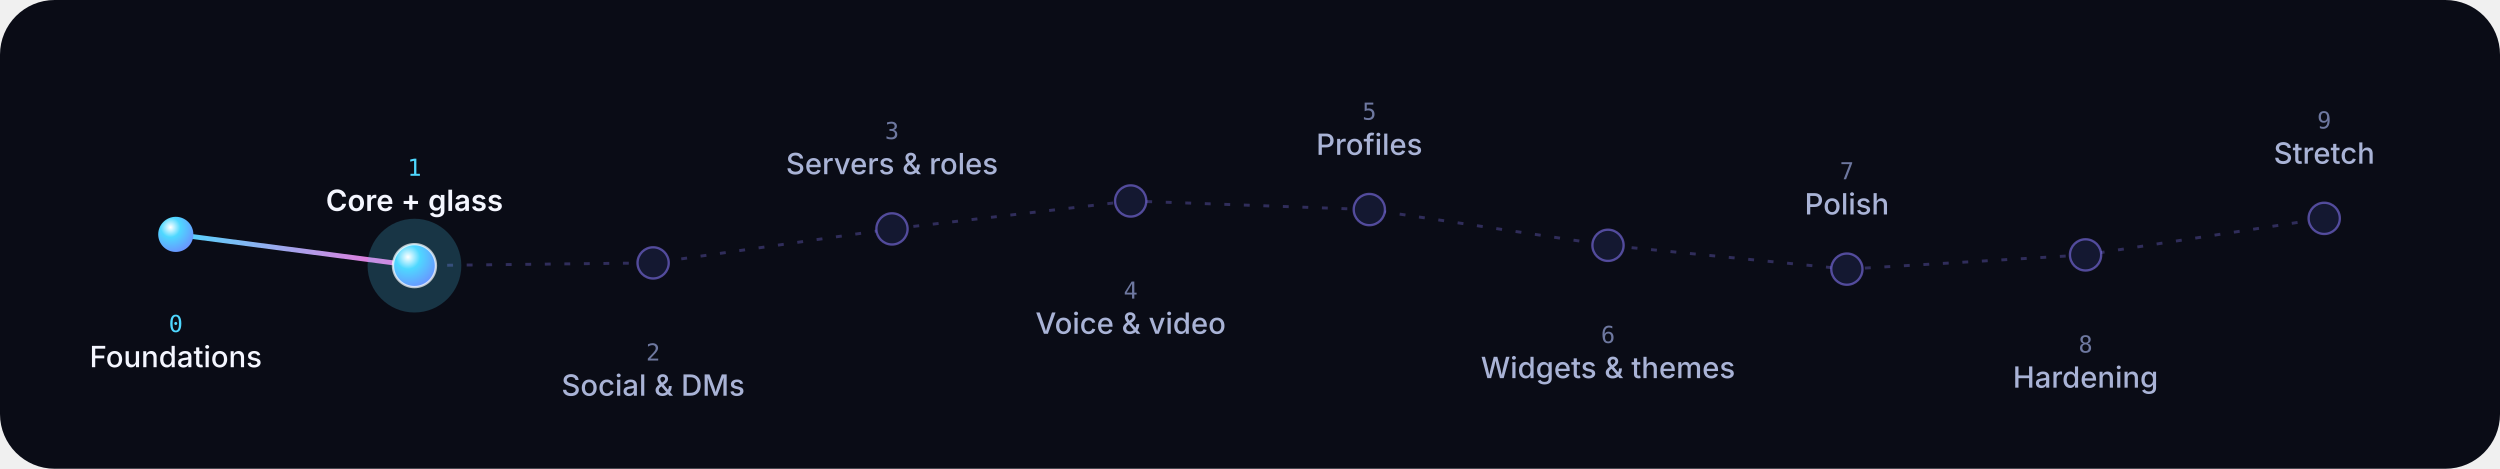
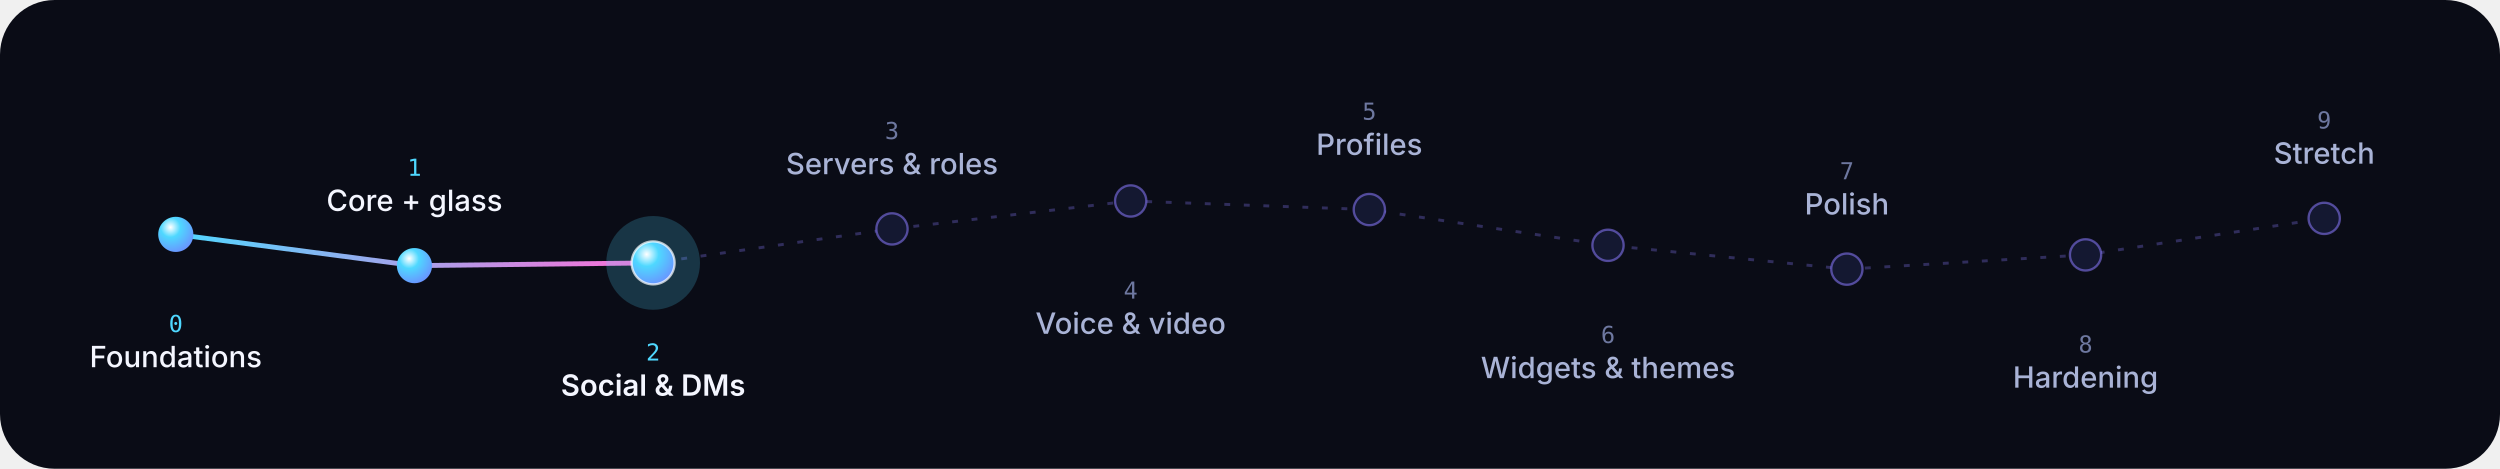
- <svg xmlns="http://www.w3.org/2000/svg" width="1280" height="240" viewBox="0 0 1280 240" role="img" aria-label="Roadmap: phase 1 of 9 in progress">
+ <svg xmlns="http://www.w3.org/2000/svg" width="1280" height="240" viewBox="0 0 1280 240" role="img" aria-label="Roadmap: phase 2 of 9 in progress">
  <defs>
    <radialGradient id="orb" cx="0.35" cy="0.3" r="0.8">
      <stop offset="0" stop-color="#FFFFFF" />
      <stop offset="0.35" stop-color="#4FD8FF" />
      <stop offset="1" stop-color="#6C8CFF" />
    </radialGradient>
    <linearGradient id="fade" x1="0" x2="1">
      <stop offset="0" stop-color="#4FD8FF" />
      <stop offset="1" stop-color="#FF6BD6" />
    </linearGradient>
  </defs>
  <rect width="1280" height="240" rx="28" fill="#0A0C16" />
  <path d="M90.0 120.0 L212.2 136.0 L334.4 134.6 L456.7 117.2 L578.9 102.9 L701.1 107.3 L823.3 125.6 L945.6 137.8 L1067.8 130.5 L1190.0 111.8" fill="none" stroke="#8B7BFF" stroke-opacity="0.3" stroke-width="1.5" stroke-dasharray="3 7" />
-   <path d="M90.0 120.0 L212.2 136.0" fill="none" stroke="url(#fade)" stroke-width="2.5" stroke-linecap="round" />
+   <path d="M90.0 120.0 L212.2 136.0 L334.4 134.6" fill="none" stroke="url(#fade)" stroke-width="2.5" stroke-linecap="round" />
  <circle cx="90.0" cy="120.0" r="9" fill="url(#orb)" />
  <text x="90.0" y="170.0" text-anchor="middle" font-family="'JetBrains Mono', ui-monospace, Menlo, Consolas, monospace" font-size="12" fill="#4FD8FF">0</text>
  <text x="90.0" y="188.0" text-anchor="middle" font-family="Figtree, 'Segoe UI Variable Display', 'Segoe UI', Inter, system-ui, sans-serif" font-size="15" font-weight="450" fill="#F4F6FF">Foundations</text>
-   <circle cx="212.2" cy="136.0" r="24" fill="#4FD8FF" opacity="0.2">
+   <circle cx="212.2" cy="136.0" r="9" fill="url(#orb)" />
+   <text x="212.2" y="90.0" text-anchor="middle" font-family="'JetBrains Mono', ui-monospace, Menlo, Consolas, monospace" font-size="12" fill="#4FD8FF">1</text>
+   <text x="212.2" y="108.0" text-anchor="middle" font-family="Figtree, 'Segoe UI Variable Display', 'Segoe UI', Inter, system-ui, sans-serif" font-size="15" font-weight="450" fill="#F4F6FF">Core + glass</text>
+   <circle cx="334.4" cy="134.6" r="24" fill="#4FD8FF" opacity="0.2">
    <animate attributeName="r" values="18;30;18" dur="3.2s" repeatCount="indefinite" />
    <animate attributeName="opacity" values="0.3;0.05;0.3" dur="3.2s" repeatCount="indefinite" />
  </circle>
-   <circle cx="212.2" cy="136.0" r="11" fill="url(#orb)" stroke="#FFFFFF" stroke-opacity="0.7" stroke-width="1.2" />
-   <text x="212.2" y="90.0" text-anchor="middle" font-family="'JetBrains Mono', ui-monospace, Menlo, Consolas, monospace" font-size="12" fill="#4FD8FF">1</text>
-   <text x="212.2" y="108.0" text-anchor="middle" font-family="Figtree, 'Segoe UI Variable Display', 'Segoe UI', Inter, system-ui, sans-serif" font-size="15" font-weight="600" fill="#F4F6FF">Core + glass</text>
-   <circle cx="334.4" cy="134.6" r="8" fill="#141831" stroke="#8B7BFF" stroke-opacity="0.55" stroke-width="1.2" />
-   <text x="334.4" y="184.6" text-anchor="middle" font-family="'JetBrains Mono', ui-monospace, Menlo, Consolas, monospace" font-size="12" fill="#6E78A0">2</text>
-   <text x="334.4" y="202.6" text-anchor="middle" font-family="Figtree, 'Segoe UI Variable Display', 'Segoe UI', Inter, system-ui, sans-serif" font-size="15" font-weight="450" fill="#A9B3D6">Social &amp; DMs</text>
+   <circle cx="334.4" cy="134.6" r="11" fill="url(#orb)" stroke="#FFFFFF" stroke-opacity="0.7" stroke-width="1.2" />
+   <text x="334.4" y="184.6" text-anchor="middle" font-family="'JetBrains Mono', ui-monospace, Menlo, Consolas, monospace" font-size="12" fill="#4FD8FF">2</text>
+   <text x="334.4" y="202.6" text-anchor="middle" font-family="Figtree, 'Segoe UI Variable Display', 'Segoe UI', Inter, system-ui, sans-serif" font-size="15" font-weight="600" fill="#F4F6FF">Social &amp; DMs</text>
  <circle cx="456.7" cy="117.2" r="8" fill="#141831" stroke="#8B7BFF" stroke-opacity="0.55" stroke-width="1.2" />
  <text x="456.7" y="71.2" text-anchor="middle" font-family="'JetBrains Mono', ui-monospace, Menlo, Consolas, monospace" font-size="12" fill="#6E78A0">3</text>
  <text x="456.7" y="89.2" text-anchor="middle" font-family="Figtree, 'Segoe UI Variable Display', 'Segoe UI', Inter, system-ui, sans-serif" font-size="15" font-weight="450" fill="#A9B3D6">Servers &amp; roles</text>
  <circle cx="578.9" cy="102.9" r="8" fill="#141831" stroke="#8B7BFF" stroke-opacity="0.55" stroke-width="1.2" />
  <text x="578.9" y="152.9" text-anchor="middle" font-family="'JetBrains Mono', ui-monospace, Menlo, Consolas, monospace" font-size="12" fill="#6E78A0">4</text>
  <text x="578.9" y="170.9" text-anchor="middle" font-family="Figtree, 'Segoe UI Variable Display', 'Segoe UI', Inter, system-ui, sans-serif" font-size="15" font-weight="450" fill="#A9B3D6">Voice &amp; video</text>
  <circle cx="701.1" cy="107.3" r="8" fill="#141831" stroke="#8B7BFF" stroke-opacity="0.55" stroke-width="1.2" />
  <text x="701.1" y="61.3" text-anchor="middle" font-family="'JetBrains Mono', ui-monospace, Menlo, Consolas, monospace" font-size="12" fill="#6E78A0">5</text>
  <text x="701.1" y="79.3" text-anchor="middle" font-family="Figtree, 'Segoe UI Variable Display', 'Segoe UI', Inter, system-ui, sans-serif" font-size="15" font-weight="450" fill="#A9B3D6">Profiles</text>
  <circle cx="823.3" cy="125.6" r="8" fill="#141831" stroke="#8B7BFF" stroke-opacity="0.55" stroke-width="1.2" />
  <text x="823.3" y="175.6" text-anchor="middle" font-family="'JetBrains Mono', ui-monospace, Menlo, Consolas, monospace" font-size="12" fill="#6E78A0">6</text>
  <text x="823.3" y="193.6" text-anchor="middle" font-family="Figtree, 'Segoe UI Variable Display', 'Segoe UI', Inter, system-ui, sans-serif" font-size="15" font-weight="450" fill="#A9B3D6">Widgets &amp; themes</text>
  <circle cx="945.6" cy="137.8" r="8" fill="#141831" stroke="#8B7BFF" stroke-opacity="0.55" stroke-width="1.2" />
  <text x="945.6" y="91.8" text-anchor="middle" font-family="'JetBrains Mono', ui-monospace, Menlo, Consolas, monospace" font-size="12" fill="#6E78A0">7</text>
  <text x="945.6" y="109.8" text-anchor="middle" font-family="Figtree, 'Segoe UI Variable Display', 'Segoe UI', Inter, system-ui, sans-serif" font-size="15" font-weight="450" fill="#A9B3D6">Polish</text>
  <circle cx="1067.8" cy="130.5" r="8" fill="#141831" stroke="#8B7BFF" stroke-opacity="0.55" stroke-width="1.2" />
  <text x="1067.8" y="180.5" text-anchor="middle" font-family="'JetBrains Mono', ui-monospace, Menlo, Consolas, monospace" font-size="12" fill="#6E78A0">8</text>
  <text x="1067.8" y="198.5" text-anchor="middle" font-family="Figtree, 'Segoe UI Variable Display', 'Segoe UI', Inter, system-ui, sans-serif" font-size="15" font-weight="450" fill="#A9B3D6">Hardening</text>
  <circle cx="1190.0" cy="111.8" r="8" fill="#141831" stroke="#8B7BFF" stroke-opacity="0.55" stroke-width="1.2" />
  <text x="1190.0" y="65.8" text-anchor="middle" font-family="'JetBrains Mono', ui-monospace, Menlo, Consolas, monospace" font-size="12" fill="#6E78A0">9</text>
  <text x="1190.0" y="83.8" text-anchor="middle" font-family="Figtree, 'Segoe UI Variable Display', 'Segoe UI', Inter, system-ui, sans-serif" font-size="15" font-weight="450" fill="#A9B3D6">Stretch</text>
</svg>
